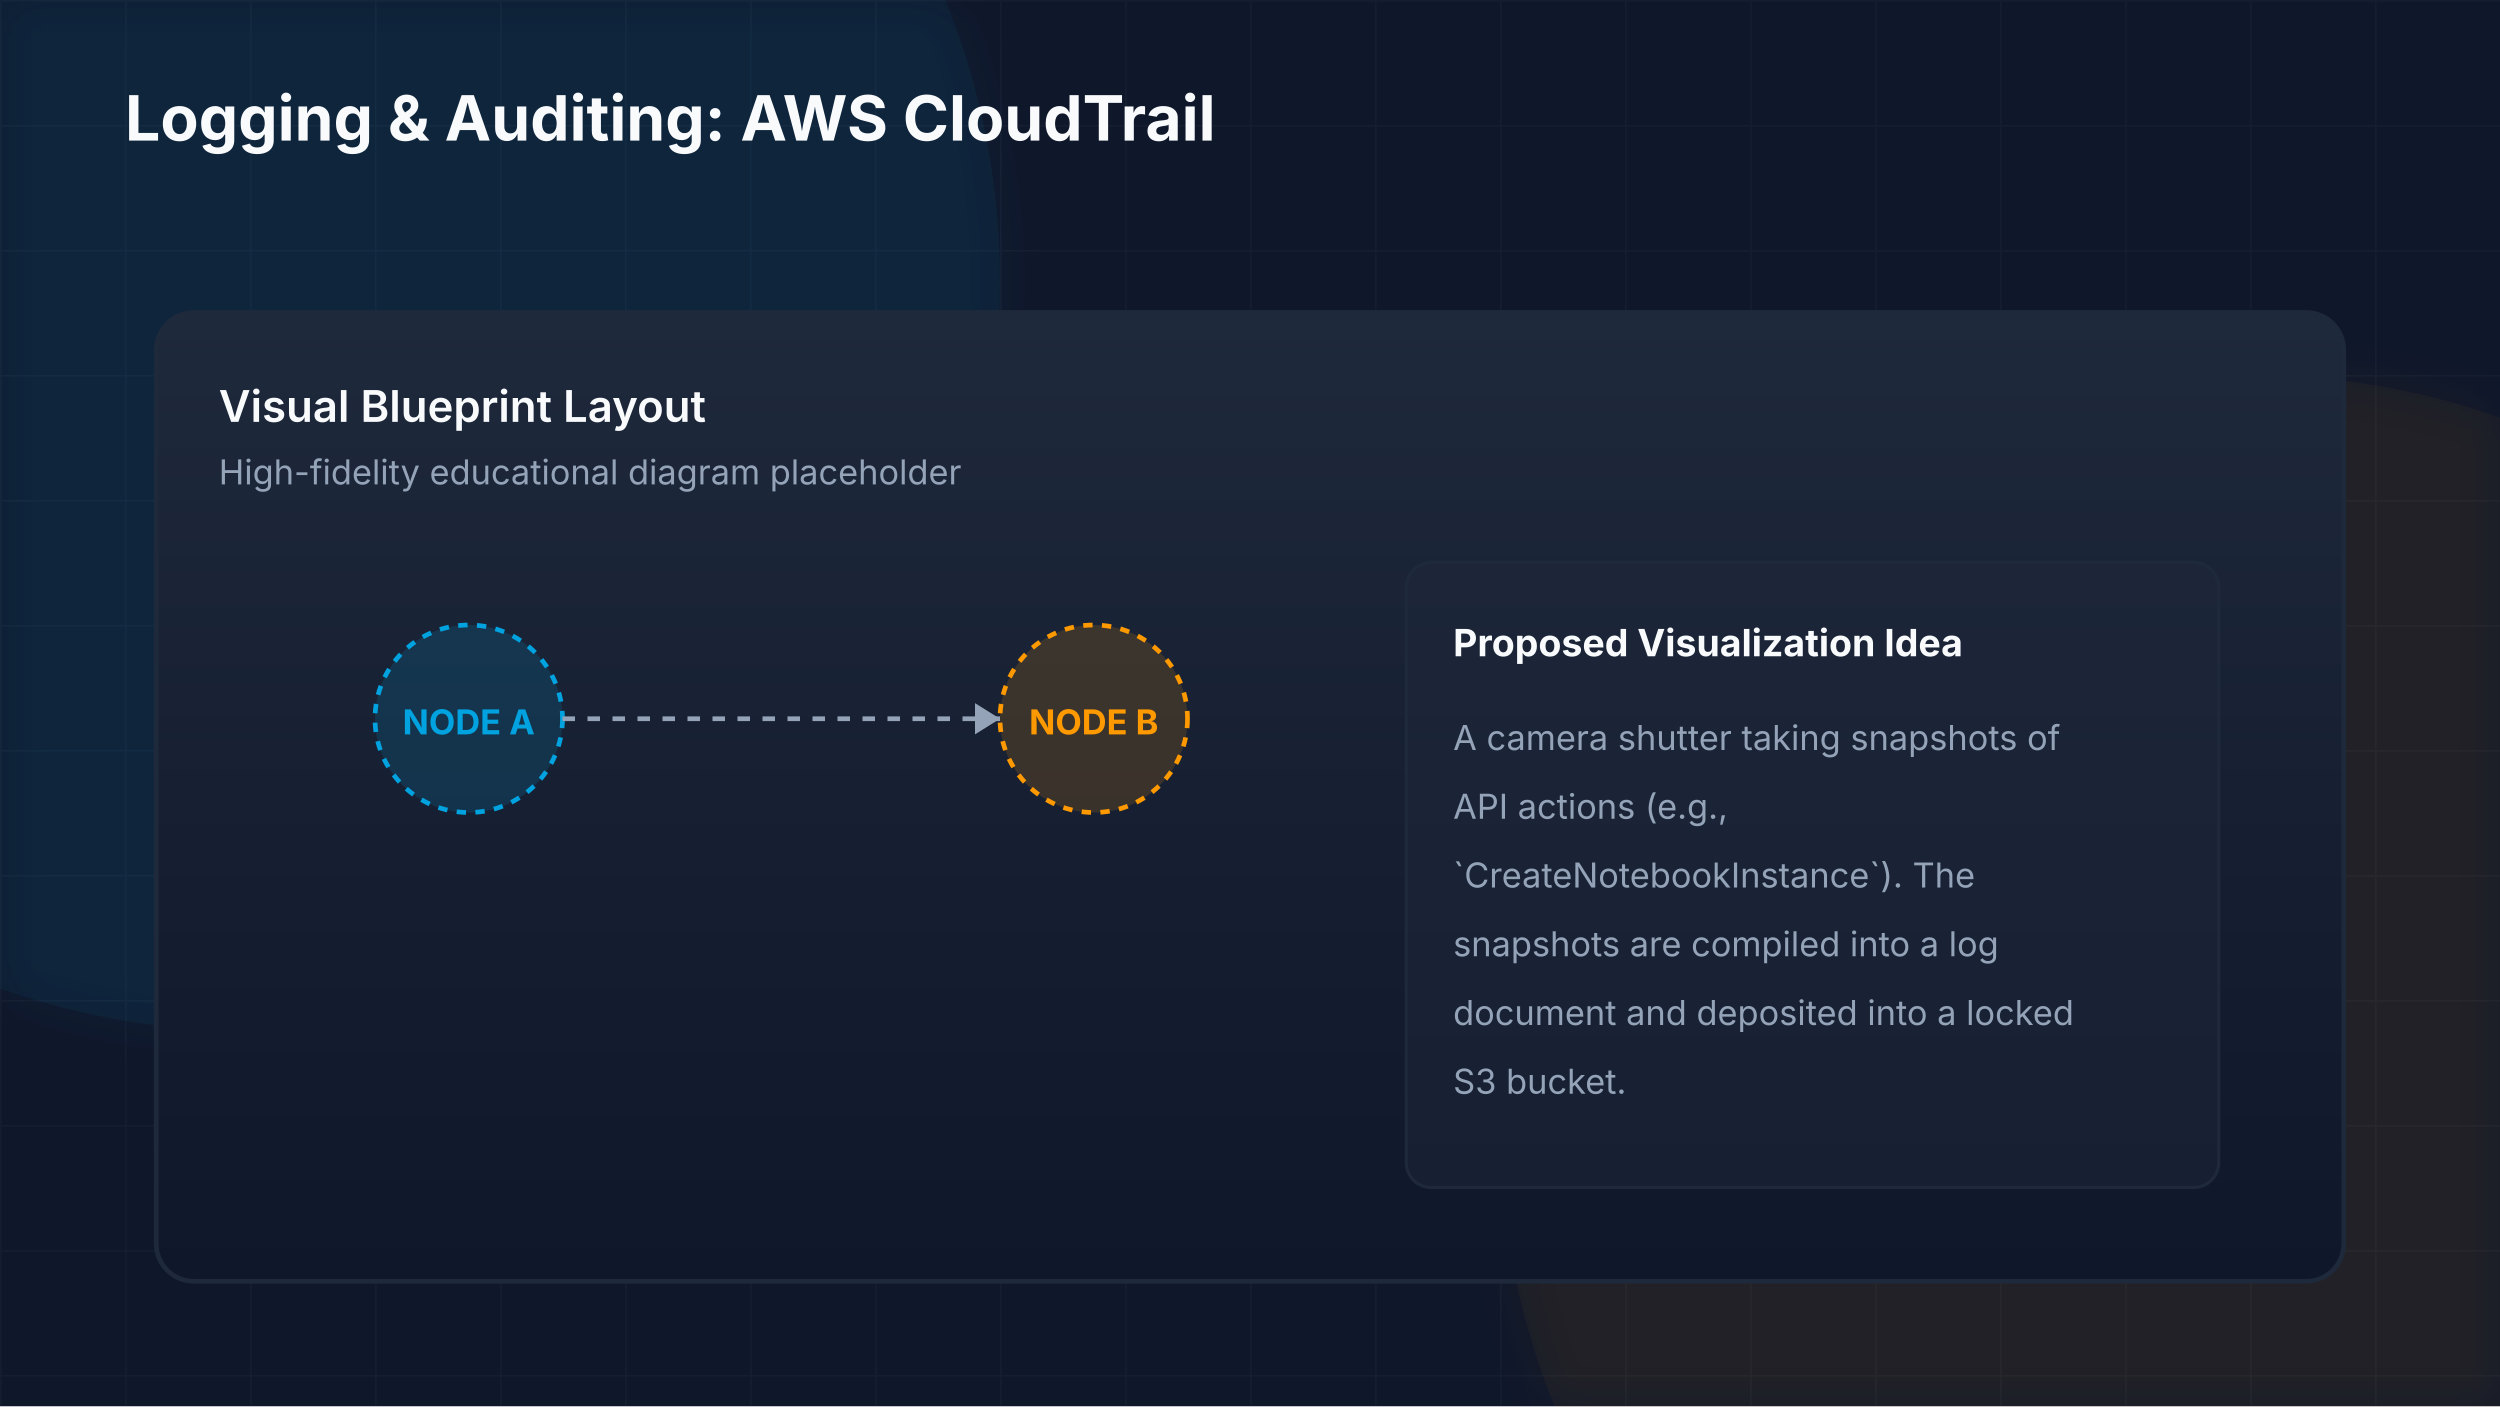
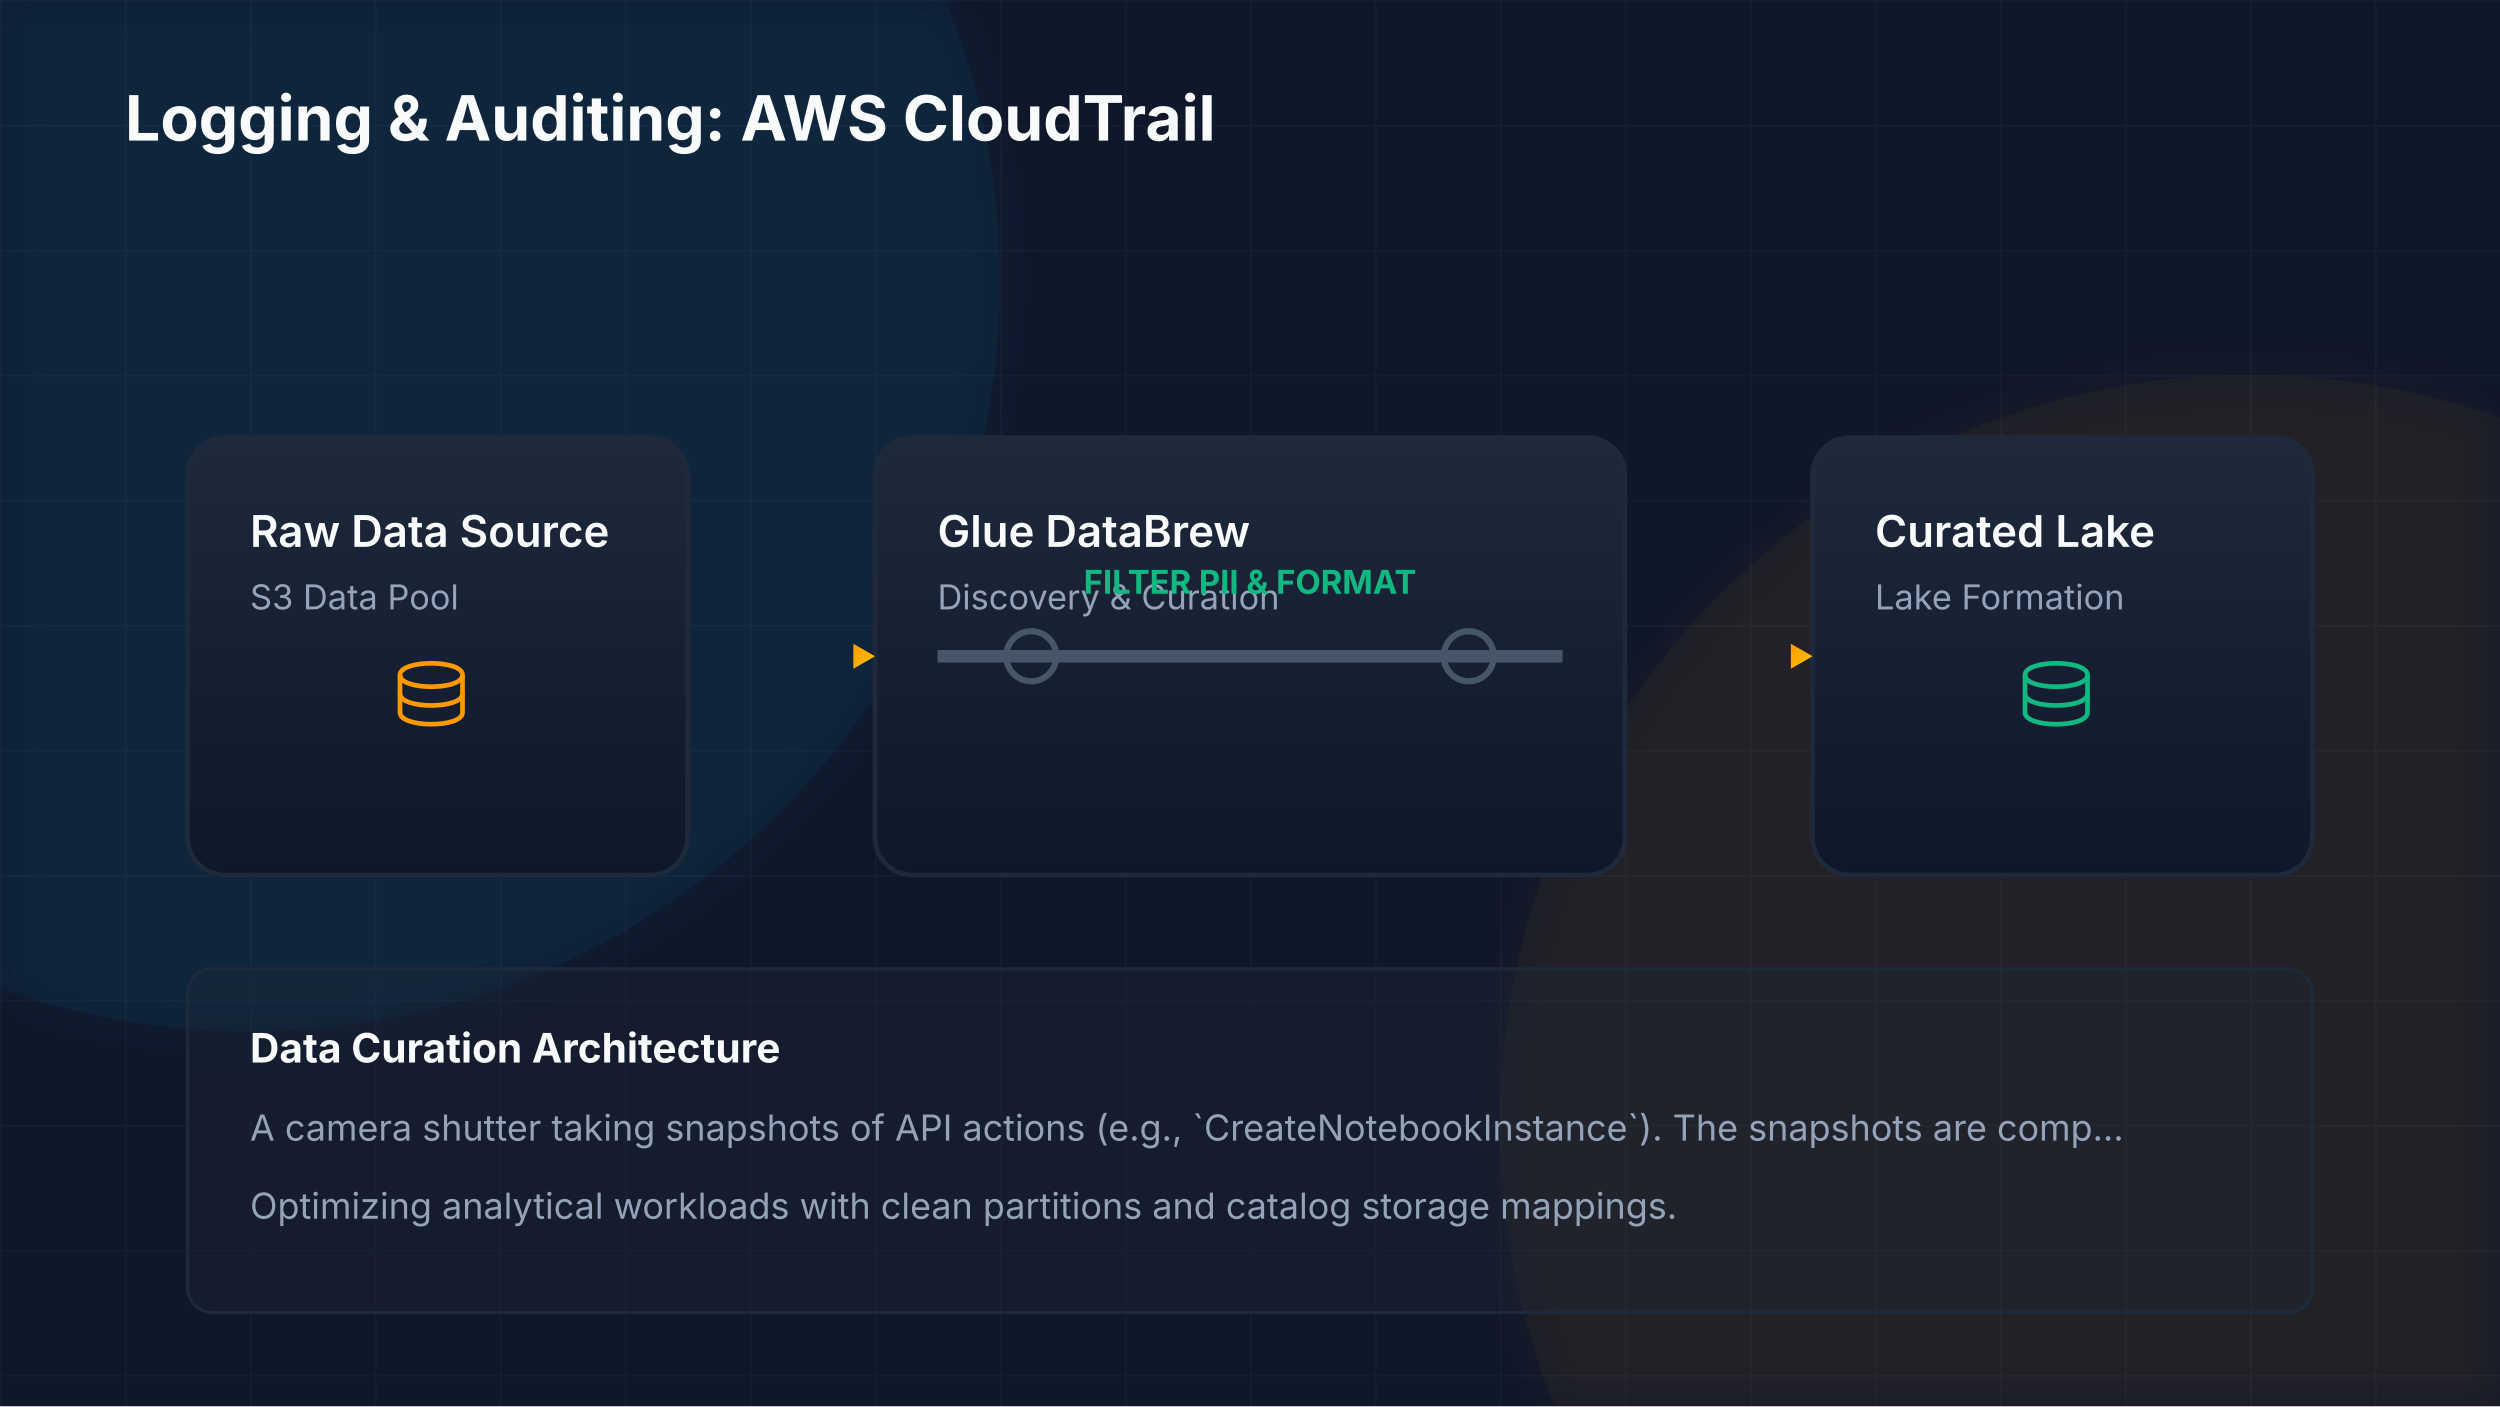
<svg xmlns="http://www.w3.org/2000/svg" viewBox="0 0 800 450" width="100%" height="100%">
  <defs>
    <linearGradient id="aws-orange" x1="0%" y1="0%" x2="100%" y2="100%">
      <stop offset="0%" stop-color="#FF9900" />
      <stop offset="100%" stop-color="#FFC400" />
    </linearGradient>
    <linearGradient id="cloud-blue" x1="0%" y1="0%" x2="100%" y2="100%">
      <stop offset="0%" stop-color="#00A3E0" />
      <stop offset="100%" stop-color="#1D70B8" />
    </linearGradient>
    <linearGradient id="success-green" x1="0%" y1="0%" x2="100%" y2="100%">
      <stop offset="0%" stop-color="#10B981" />
      <stop offset="100%" stop-color="#059669" />
    </linearGradient>
    <linearGradient id="alert-red" x1="0%" y1="0%" x2="100%" y2="100%">
      <stop offset="0%" stop-color="#EF4444" />
      <stop offset="100%" stop-color="#DC2626" />
    </linearGradient>
    <linearGradient id="warning-gold" x1="0%" y1="0%" x2="100%" y2="100%">
      <stop offset="0%" stop-color="#F59E0B" />
      <stop offset="100%" stop-color="#D97706" />
    </linearGradient>
    <linearGradient id="dark-card" x1="0%" y1="0%" x2="0%" y2="100%">
      <stop offset="0%" stop-color="#1E293B" />
      <stop offset="100%" stop-color="#0F172A" />
    </linearGradient>
    <linearGradient id="purple-glow" x1="0%" y1="0%" x2="100%" y2="100%">
      <stop offset="0%" stop-color="#8B5CF6" />
      <stop offset="100%" stop-color="#6D28D9" />
    </linearGradient>
    <filter id="glow-orange" x="-20%" y="-20%" width="140%" height="140%">
      <feGaussianBlur stdDeviation="8" result="blur" />
      <feComposite in="SourceGraphic" in2="blur" operator="over" />
    </filter>
    <filter id="glow-blue" x="-20%" y="-20%" width="140%" height="140%">
      <feGaussianBlur stdDeviation="8" result="blur" />
      <feComposite in="SourceGraphic" in2="blur" operator="over" />
    </filter>
    <pattern id="grid" width="40" height="40" patternUnits="userSpaceOnUse">
      <path d="M 40 0 L 0 0 0 40" fill="none" stroke="rgba(148, 163, 184, 0.05)" stroke-width="1" />
    </pattern>
  </defs>
  <rect width="800" height="450" fill="#0F172A" />
  <rect width="800" height="450" fill="url(#grid)" />
  <circle cx="80.0" cy="90.0" r="240.0" fill="rgba(0, 163, 224, 0.05)" filter="url(#glow-blue)" />
  <circle cx="720.0" cy="360.0" r="240.0" fill="rgba(255, 153, 0, 0.04)" filter="url(#glow-orange)" />
  <text x="40" y="45" font-family="Inter, system-ui, sans-serif" font-size="20" font-weight="700" fill="#F8FAFC">Logging &amp; Auditing: AWS CloudTrail</text>
-   <rect x="50" y="100" width="700" height="310" rx="12" fill="url(#dark-card)" stroke="#1E293B" stroke-width="1.5" />
-   <text x="70" y="135" font-family="Inter, system-ui, sans-serif" font-size="14" font-weight="600" fill="#F8FAFC">Visual Blueprint Layout</text>
-   <text x="70" y="155" font-family="Inter, system-ui, sans-serif" font-size="11" fill="#94A3B8">High-fidelity educational diagram placeholder</text>
-   <g transform="translate(100, 180)">
-     <circle cx="50" cy="50" r="30" fill="rgba(0,163,224,0.15)" stroke="#00A3E0" stroke-dasharray="3,3" stroke-width="1.5" />
-     <text x="50" y="55" font-family="Inter" font-size="11" fill="#00A3E0" font-weight="700" text-anchor="middle">NODE A</text>
-     <circle cx="250" cy="50" r="30" fill="rgba(255,153,0,0.15)" stroke="#FF9900" stroke-dasharray="3,3" stroke-width="1.5" />
-     <text x="250" y="55" font-family="Inter" font-size="11" fill="#FF9900" font-weight="700" text-anchor="middle">NODE B</text>
-     <line x1="80" y1="50" x2="220" y2="50" stroke="#94A3B8" stroke-dasharray="4,4" stroke-width="1.5" />
-     <polygon points="220,50 212,45 212,55" fill="#94A3B8" />
+   <rect x="60" y="140" width="160" height="140" rx="12" fill="url(#dark-card)" stroke="#1E293B" stroke-width="1.5" />
+   <text x="80" y="175" font-family="Inter, system-ui, sans-serif" font-size="14" font-weight="600" fill="#F8FAFC">Raw Data Source</text>
+   <text x="80" y="195" font-family="Inter, system-ui, sans-serif" font-size="11" fill="#94A3B8">S3 Data Pool</text>
+   <g transform="translate(128,210)">
+     <path d="M 0 6 C 0 1, 20 1, 20 6 C 20 11, 0 11, 0 6 Z" fill="none" stroke="#FF9900" stroke-width="1.5" />
+     <path d="M 0 6 L 0 12 C 0 17, 20 17, 20 12 L 20 6" fill="none" stroke="#FF9900" stroke-width="1.5" />
+     <path d="M 0 12 L 0 18 C 0 23, 20 23, 20 18 L 20 12" fill="none" stroke="#FF9900" stroke-width="1.5" />
  </g>
-   <g transform="translate(450, 180)">
-     <rect x="0" y="0" width="260" height="200" rx="8" fill="rgba(30,41,59,0.5)" stroke="#1E293B" stroke-width="1" />
-     <text x="15" y="30" font-family="Inter" font-size="12" font-weight="700" fill="#F8FAFC">Proposed Visualization Idea</text>
-     <text x="15" y="60" font-family="Inter" font-size="11" fill="#94A3B8">A camera shutter taking snapshots of</text>
-     <text x="15" y="82" font-family="Inter" font-size="11" fill="#94A3B8">API actions (e.g.,</text>
-     <text x="15" y="104" font-family="Inter" font-size="11" fill="#94A3B8">`CreateNotebookInstance`). The</text>
-     <text x="15" y="126" font-family="Inter" font-size="11" fill="#94A3B8">snapshots are compiled into a log</text>
-     <text x="15" y="148" font-family="Inter" font-size="11" fill="#94A3B8">document and deposited into a locked</text>
-     <text x="15" y="170" font-family="Inter" font-size="11" fill="#94A3B8">S3 bucket.</text>
+   <rect x="280" y="140" width="240" height="140" rx="12" fill="url(#dark-card)" stroke="#1E293B" stroke-width="1.5" />
+   <text x="300" y="175" font-family="Inter, system-ui, sans-serif" font-size="14" font-weight="600" fill="#F8FAFC">Glue DataBrew</text>
+   <text x="300" y="195" font-family="Inter, system-ui, sans-serif" font-size="11" fill="#94A3B8">Discovery &amp; Curation</text>
+   <line x1="300" y1="210" x2="500" y2="210" stroke="#475569" stroke-width="4" />
+   <circle cx="330" cy="210" r="8" fill="none" stroke="#475569" stroke-width="2" />
+   <circle cx="470" cy="210" r="8" fill="none" stroke="#475569" stroke-width="2" />
+   <text x="400" y="190" font-family="Inter" font-size="10.5" fill="#10B981" font-weight="700" text-anchor="middle">FILTER PII &amp; FORMAT</text>
+   <rect x="580" y="140" width="160" height="140" rx="12" fill="url(#dark-card)" stroke="#1E293B" stroke-width="1.5" />
+   <text x="600" y="175" font-family="Inter, system-ui, sans-serif" font-size="14" font-weight="600" fill="#F8FAFC">Curated Lake</text>
+   <text x="600" y="195" font-family="Inter, system-ui, sans-serif" font-size="11" fill="#94A3B8">Lake Formation</text>
+   <g transform="translate(648,210)">
+     <path d="M 0 6 C 0 1, 20 1, 20 6 C 20 11, 0 11, 0 6 Z" fill="none" stroke="#10B981" stroke-width="1.5" />
+     <path d="M 0 6 L 0 12 C 0 17, 20 17, 20 12 L 20 6" fill="none" stroke="#10B981" stroke-width="1.5" />
+     <path d="M 0 12 L 0 18 C 0 23, 20 23, 20 18 L 20 12" fill="none" stroke="#10B981" stroke-width="1.5" />
  </g>
+   <line x1="220" y1="210" x2="280" y2="210" stroke="url(#aws-orange)" stroke-width="2" />
+   <path d="M 280 210 L 273.072 214.0 L 273.072 206.0 Z" fill="url(#aws-orange)" />
+   <line x1="520" y1="210" x2="580" y2="210" stroke="url(#aws-orange)" stroke-width="2" />
+   <path d="M 580 210 L 573.072 214.0 L 573.072 206.0 Z" fill="url(#aws-orange)" />
+   <rect x="60" y="310" width="680" height="110" rx="8" fill="rgba(30,41,59,0.3)" stroke="#1E293B" stroke-width="1" />
+   <text x="80" y="340" font-family="Inter, sans-serif" font-size="13" font-weight="700" fill="#F8FAFC">Data Curation Architecture</text>
+   <text x="80" y="365" font-family="Inter, sans-serif" font-size="11.5" fill="#94A3B8">A camera shutter taking snapshots of API actions (e.g., `CreateNotebookInstance`). The snapshots are comp...</text>
+   <text x="80" y="390" font-family="Inter, sans-serif" font-size="11.5" fill="#94A3B8">Optimizing analytical workloads with clean partitions and catalog storage mappings.</text>
</svg>
